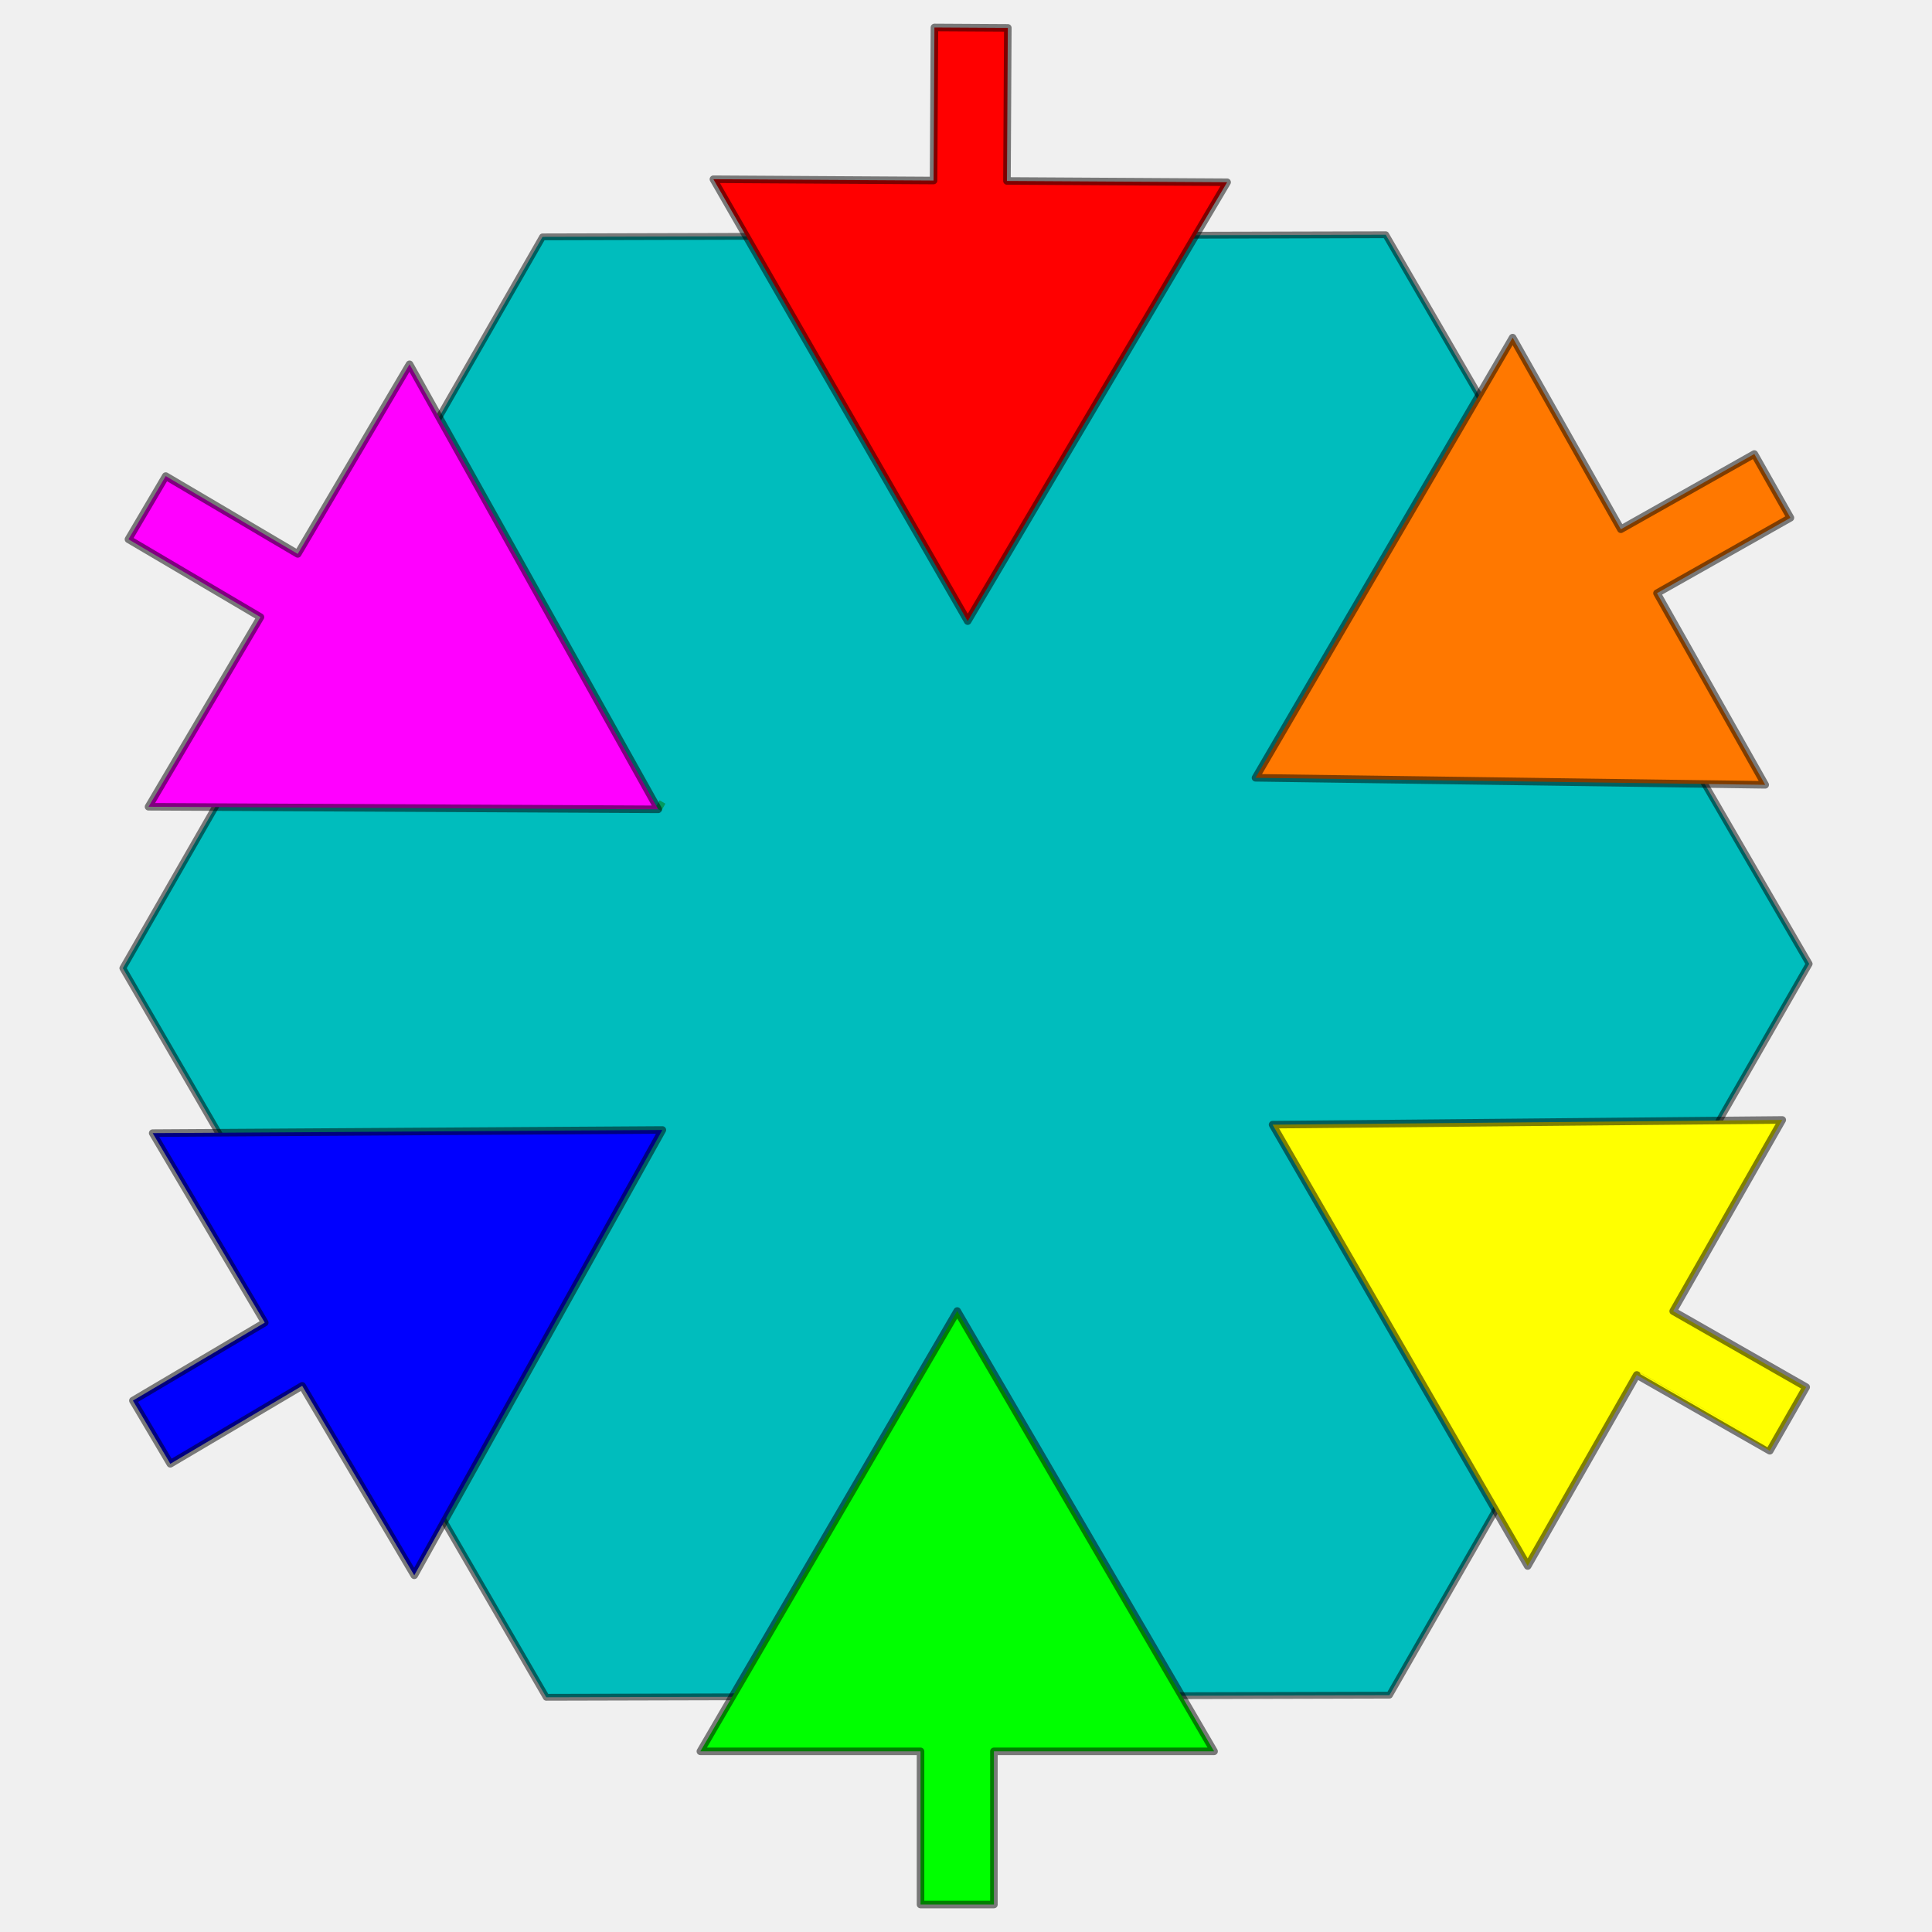
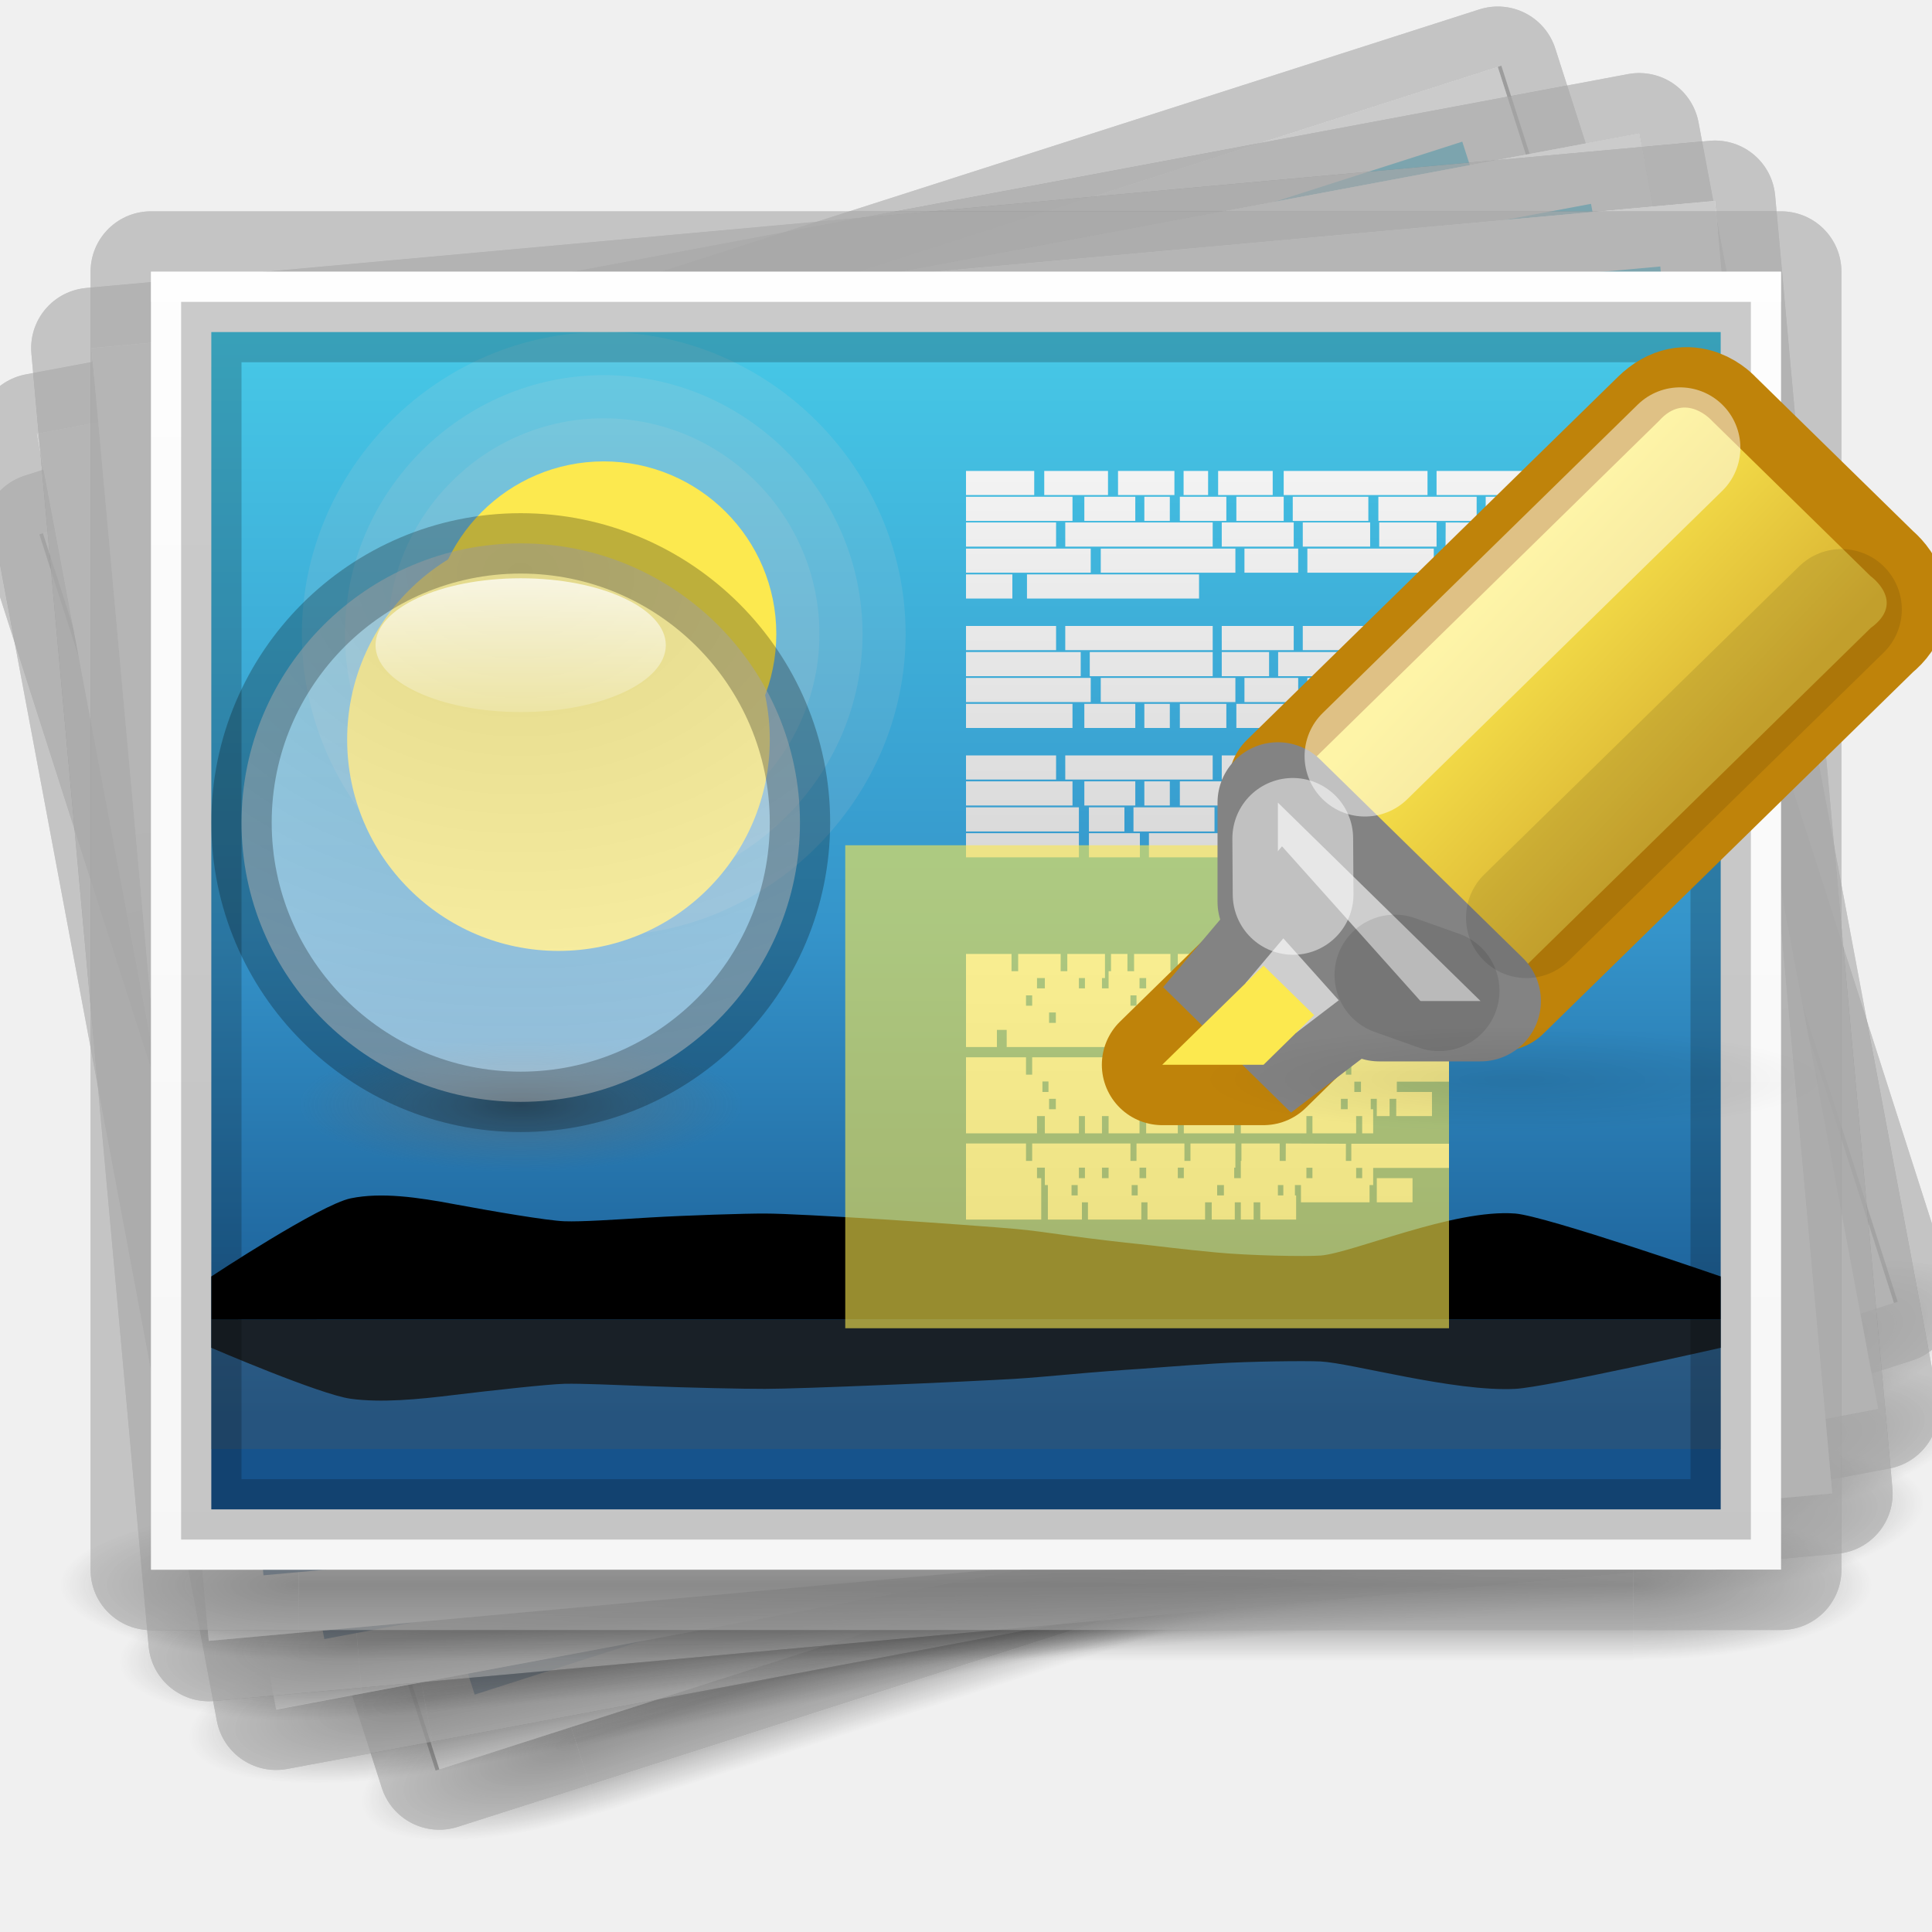
- <svg xmlns="http://www.w3.org/2000/svg" xmlns:ns1="http://inkpad.envoza.com/svg_extensions" height="512pt" viewBox="0,0,512,512" width="512pt" version="1.1">
-   <defs />
-   <g id="arrows" ns1:layerName="arrows">
-     <path stroke="#000000" stroke-opacity="0.5" stroke-width="1.8" d="M368.221+449.233L144.768+449.804L32.548+256.574L143.779+62.773L367.231+62.202L479.452+255.432L368.221+449.233Z" fill="#00bdbd" opacity="1" stroke-linejoin="round" />
-     <path stroke="#000000" stroke-width="2" ns1:shadowRadius="5" ns1:shadowOpacity="0.5" fill="#00ff00" ns1:shadowAngle="0.802333" stroke-linejoin="round" opacity="1" d="M253.674+347.431L185.604+464.122L243.95+464.122C243.95+483.792+243.95+504.411+243.95+504.728L263.398+504.728C263.398+504.411+263.398+483.794+263.398+464.122L321.744+464.122L253.674+347.431Z" ns1:shadowOffset="5" stroke-opacity="0.5" ns1:shadowColor="#000000" />
-     <path stroke="#000000" stroke-width="2" ns1:shadowRadius="5" ns1:shadowOpacity="0.5" fill="#ffff00" ns1:shadowAngle="0.802333" stroke-linejoin="round" opacity="1" d="M472.318+296.796L337.242+298.05L404.856+415.007L433.762+364.372C450.78+374.086+469.013+384.466+469.013+384.467L478.661+367.601C478.661+367.601+460.43+357.184+443.411+347.469L472.318+296.796Z" ns1:shadowOffset="5" stroke-opacity="0.5" ns1:shadowColor="#000000" />
-     <path stroke="#000000" stroke-width="2" ns1:shadowRadius="5" ns1:shadowOpacity="0.5" fill="#ff7800" ns1:shadowAngle="0.802333" stroke-linejoin="round" opacity="1" d="M400.867+89.472L332.721+206.125L467.797+207.986L439.118+157.2C456.243+147.53+474.207+137.376+474.483+137.22L464.91+120.316C464.634+120.472+446.672+130.588+429.546+140.259L400.867+89.472Z" ns1:shadowOffset="5" stroke-opacity="0.5" ns1:shadowColor="#000000" />
-     <path stroke="#000000" stroke-width="2" ns1:shadowRadius="5" ns1:shadowOpacity="0.5" fill="#ff0000" ns1:shadowAngle="0.802333" stroke-linejoin="round" opacity="1" d="M247.634+7.272C247.632+7.589+247.52+28.185+247.406+47.84L189.061+47.498L256.447+164.607L325.2+48.296L266.855+47.954C266.968+28.298+267.081+7.703+267.083+7.386L247.634+7.272Z" ns1:shadowOffset="5" stroke-opacity="0.5" ns1:shadowColor="#000000" />
-     <path stroke="#007800" stroke-opacity="0.5" stroke-width="1.8" d="M174.456+214.47L175.567+212.534" fill="none" opacity="1" stroke-linejoin="round" />
-     <path stroke="#000000" stroke-width="2" ns1:shadowRadius="5" ns1:shadowOpacity="0.5" fill="#ff00ff" ns1:shadowAngle="0.802333" stroke-linejoin="round" opacity="1" d="M108.532+96.537L78.903+146.792C61.962+136.797+44.192+126.327+43.919+126.166L34.042+142.918C34.316+143.079+52.085+153.548+69.027+163.544L39.36+213.798L174.436+214.482L108.532+96.537Z" ns1:shadowOffset="5" stroke-opacity="0.5" ns1:shadowColor="#000000" />
-     <path stroke="#000000" stroke-width="2" ns1:shadowRadius="5" ns1:shadowOpacity="0.5" fill="#0000ff" ns1:shadowAngle="0.802333" stroke-linejoin="round" opacity="1" d="M175.538+299.455L40.462+300.291L70.166+350.508C53.243+360.52+35.493+371.01+35.22+371.172L45.134+387.923C45.407+387.762+63.158+377.271+80.081+367.259L109.785+417.476L175.538+299.455Z" ns1:shadowOffset="5" stroke-opacity="0.5" ns1:shadowColor="#000000" />
+ <svg xmlns="http://www.w3.org/2000/svg" width="16" height="16" viewBox="0 0 16 16" fill="none">
+   <g clip-path="url(#clip0)">
+     <path opacity="0.6" d="M16.202 10.1L14.441 10.664L14.822 11.855L16.584 11.29L16.202 10.1Z" fill="url(#paint0_radial)" />
+     <path opacity="0.6" d="M3.197 15.582L4.959 15.017L4.577 13.827L2.816 14.391L3.197 15.582Z" fill="url(#paint1_radial)" />
+     <path opacity="0.6" d="M14.441 10.664L4.577 13.827L4.959 15.017L14.822 11.855L14.441 10.664Z" fill="url(#paint2_linear)" />
+     <path opacity="0.35" d="M15.685 10.79L12.404 0.554C12.404 0.554 4.372 3.129 0.356 4.416C1.45 7.828 3.638 14.653 3.638 14.653L15.685 10.79Z" stroke="black" stroke-linejoin="round" />
+     <path d="M15.685 10.79L12.404 0.554C12.404 0.554 4.372 3.129 0.356 4.416C1.45 7.828 3.638 14.653 3.638 14.653L15.685 10.79Z" fill="url(#paint3_linear)" />
+     <path opacity="0.4" d="M15.685 10.79L12.404 0.554C12.404 0.554 4.372 3.129 0.356 4.416C1.45 7.828 3.638 14.653 3.638 14.653L15.685 10.79Z" stroke="white" stroke-linejoin="round" />
+     <path opacity="0.4" d="M0.356 4.416L0.432 4.654L12.48 0.792L12.404 0.554L0.356 4.416Z" fill="white" />
+     <path d="M3.931 14.034L0.955 4.749L12.11 1.173L15.087 10.457L3.931 14.034Z" fill="url(#paint4_linear)" />
+     <path opacity="0.1" d="M4.073 4.499C3.197 4.78 2.725 5.776 3.025 6.711C3.325 7.646 4.287 8.181 5.164 7.9C6.04 7.619 6.512 6.624 6.212 5.689C5.912 4.754 4.95 4.219 4.073 4.499ZM4.291 5.18C4.823 5.009 5.393 5.326 5.574 5.893C5.756 6.461 5.477 7.05 4.945 7.22C4.414 7.391 3.844 7.074 3.662 6.506C3.48 5.939 3.759 5.35 4.291 5.18Z" fill="#FED8CD" />
+     <path opacity="0.1" d="M3.964 4.159C2.915 4.496 2.347 5.694 2.706 6.813C3.065 7.932 4.224 8.577 5.272 8.24C6.321 7.904 6.889 6.706 6.531 5.587C6.172 4.468 5.013 3.823 3.964 4.159ZM4.4 5.52C4.76 5.404 5.133 5.612 5.256 5.996C5.379 6.379 5.196 6.765 4.836 6.88C4.477 6.995 4.104 6.788 3.981 6.404C3.858 6.021 4.041 5.635 4.4 5.52Z" fill="#FED8CD" />
+     <path opacity="0.1" d="M3.855 3.819C2.634 4.211 1.97 5.613 2.387 6.915C2.805 8.218 4.161 8.972 5.382 8.581C6.602 8.189 7.267 6.787 6.849 5.485C6.432 4.182 5.076 3.428 3.855 3.819ZM4.509 5.86C4.697 5.8 4.873 5.898 4.937 6.098C5.001 6.298 4.915 6.48 4.727 6.54C4.54 6.6 4.364 6.502 4.3 6.302C4.236 6.102 4.322 5.92 4.509 5.86Z" fill="#FED8CD" />
+     <path fill-rule="evenodd" clip-rule="evenodd" d="M4.182 4.84C4.886 4.614 5.652 5.04 5.893 5.791C6.134 6.543 5.759 7.335 5.055 7.56C4.35 7.786 3.584 7.36 3.343 6.609C3.103 5.857 3.478 5.065 4.182 4.84Z" fill="#FCE94F" />
+     <path fill-rule="evenodd" clip-rule="evenodd" d="M4.017 5.474C4.879 5.197 5.817 5.719 6.113 6.64C6.408 7.56 5.948 8.53 5.085 8.807C4.223 9.083 3.284 8.562 2.989 7.641C2.694 6.721 3.154 5.751 4.017 5.474Z" fill="#FCE94F" />
+     <path d="M3.452 12.537L3.343 12.197C3.343 12.197 3.965 11.373 4.176 11.251C4.386 11.129 4.666 11.083 4.958 11.05C5.25 11.018 5.684 10.961 5.813 10.924C5.943 10.888 6.169 10.797 6.432 10.694C6.696 10.591 7.136 10.432 7.275 10.389C7.414 10.345 7.768 10.254 8.145 10.159C8.522 10.065 9.043 9.943 9.161 9.917C9.28 9.891 9.422 9.869 9.583 9.842C9.744 9.815 10.021 9.764 10.118 9.743C10.215 9.722 10.443 9.684 10.704 9.628C10.966 9.572 11.373 9.45 11.487 9.404C11.601 9.357 11.817 9.186 12.063 9.013C12.309 8.84 12.585 8.666 12.82 8.612C13.056 8.557 14.498 8.621 14.498 8.621L14.607 8.961L12.934 9.497L11.579 9.932L10.224 10.366L8.87 10.8L7.515 11.234L6.161 11.669L4.806 12.103L3.452 12.537Z" fill="black" />
+     <path opacity="0.9" d="M3.452 12.537L3.523 12.759C3.523 12.759 4.446 12.871 4.682 12.831C4.919 12.791 5.177 12.679 5.44 12.555C5.703 12.431 6.098 12.251 6.224 12.207C6.351 12.162 6.586 12.099 6.859 12.024C7.131 11.949 7.58 11.817 7.718 11.771C7.857 11.726 8.2 11.602 8.564 11.468C8.929 11.334 9.428 11.145 9.541 11.1C9.654 11.056 9.785 10.999 9.934 10.935C10.082 10.871 10.341 10.764 10.434 10.728C10.526 10.691 10.737 10.601 10.985 10.503C11.233 10.406 11.636 10.27 11.755 10.239C11.874 10.208 12.139 10.189 12.43 10.157C12.721 10.125 13.038 10.079 13.264 9.993C13.489 9.907 14.678 9.183 14.678 9.183L14.607 8.961L12.934 9.498L11.579 9.932L10.225 10.366L8.87 10.8L7.515 11.235L6.161 11.669L4.806 12.103L3.452 12.537Z" fill="black" />
+     <path opacity="0.3" d="M3.452 12.537L14.607 8.961L14.934 9.981L3.779 13.558L3.452 12.537Z" fill="#4D585E" />
+     <path opacity="0.2" d="M3.931 14.034L0.955 4.749L12.11 1.173L15.087 10.457L3.931 14.034Z" stroke="black" />
+     <path opacity="0.6" d="M16.201 11.041L14.261 11.405L14.491 12.633L16.431 12.27L16.201 11.041Z" fill="url(#paint5_radial)" />
+     <path opacity="0.6" d="M1.688 15.033L3.627 14.67L3.397 13.441L1.457 13.805L1.688 15.033Z" fill="url(#paint6_radial)" />
+     <path opacity="0.6" d="M14.261 11.405L3.397 13.441L3.627 14.67L14.491 12.633L14.261 11.405Z" fill="url(#paint7_linear)" />
+     <path opacity="0.35" d="M15.555 11.67L13.575 1.105C13.575 1.105 4.729 2.763 0.306 3.592C0.966 7.114 2.287 14.158 2.287 14.158L15.555 11.67Z" stroke="black" stroke-linejoin="round" />
+     <path d="M15.555 11.67L13.575 1.105C13.575 1.105 4.729 2.763 0.306 3.592C0.966 7.114 2.287 14.158 2.287 14.158L15.555 11.67Z" fill="url(#paint8_linear)" />
+     <path opacity="0.4" d="M15.555 11.67L13.575 1.105C13.575 1.105 4.729 2.763 0.306 3.592C0.966 7.114 2.287 14.158 2.287 14.158L15.555 11.67Z" stroke="white" stroke-linejoin="round" />
+     <path opacity="0.4" d="M0.306 3.592L0.352 3.838L13.621 1.351L13.575 1.105L0.306 3.592Z" fill="white" />
+     <path d="M2.686 13.574L0.89 3.991L13.176 1.688L14.972 11.272L2.686 13.574Z" fill="url(#paint9_linear)" />
+     <path opacity="0.1" d="M4.216 4.095C3.251 4.275 2.609 5.213 2.79 6.179C2.97 7.144 3.909 7.786 4.874 7.605C5.839 7.424 6.481 6.486 6.3 5.521C6.119 4.556 5.181 3.914 4.216 4.095ZM4.347 4.797C4.933 4.687 5.488 5.067 5.598 5.652C5.708 6.238 5.328 6.793 4.742 6.903C4.156 7.013 3.601 6.633 3.492 6.047C3.382 5.461 3.762 4.906 4.347 4.797Z" fill="#FED8CD" />
+     <path opacity="0.1" d="M4.15 3.744C2.995 3.96 2.222 5.09 2.439 6.244C2.655 7.399 3.785 8.172 4.94 7.956C6.094 7.739 6.867 6.61 6.651 5.455C6.434 4.3 5.305 3.527 4.15 3.744ZM4.413 5.148C4.809 5.073 5.173 5.322 5.247 5.718C5.321 6.114 5.072 6.478 4.676 6.552C4.28 6.626 3.917 6.377 3.843 5.981C3.768 5.585 4.017 5.222 4.413 5.148Z" fill="#FED8CD" />
+     <path opacity="0.1" d="M4.084 3.393C2.74 3.645 1.836 4.966 2.088 6.31C2.34 7.655 3.661 8.559 5.005 8.307C6.35 8.055 7.254 6.734 7.002 5.389C6.75 4.045 5.429 3.14 4.084 3.393ZM4.479 5.499C4.685 5.46 4.857 5.578 4.896 5.784C4.934 5.99 4.817 6.162 4.611 6.201C4.404 6.239 4.232 6.122 4.194 5.916C4.155 5.709 4.273 5.537 4.479 5.499Z" fill="#FED8CD" />
+     <path fill-rule="evenodd" clip-rule="evenodd" d="M4.282 4.446C5.057 4.3 5.804 4.811 5.949 5.587C6.094 6.362 5.583 7.109 4.808 7.254C4.032 7.399 3.286 6.888 3.141 6.113C2.995 5.337 3.506 4.591 4.282 4.446Z" fill="#FCE94F" />
+     <path fill-rule="evenodd" clip-rule="evenodd" d="M4.015 5.059C4.965 4.881 5.879 5.506 6.057 6.456C6.235 7.406 5.61 8.321 4.66 8.499C3.71 8.677 2.795 8.051 2.617 7.101C2.439 6.151 3.065 5.237 4.015 5.059Z" fill="#FCE94F" />
+     <path d="M2.396 12.03L2.331 11.679C2.331 11.679 3.107 10.928 3.347 10.83C3.586 10.732 3.888 10.719 4.201 10.719C4.514 10.719 4.98 10.712 5.122 10.69C5.263 10.668 5.515 10.604 5.808 10.53C6.101 10.457 6.588 10.349 6.741 10.322C6.894 10.293 7.28 10.243 7.692 10.191C8.104 10.14 8.67 10.077 8.8 10.065C8.929 10.053 9.082 10.046 9.255 10.038C9.429 10.029 9.728 10.009 9.834 9.999C9.939 9.989 10.186 9.977 10.469 9.951C10.753 9.924 11.2 9.849 11.328 9.816C11.455 9.782 11.707 9.636 11.991 9.492C12.276 9.348 12.592 9.205 12.848 9.177C13.105 9.15 14.617 9.376 14.617 9.376L14.682 9.727L12.84 10.072L11.348 10.352L9.856 10.632L8.364 10.911L6.872 11.191L5.38 11.47L3.888 11.75L2.396 12.03Z" fill="black" />
+     <path opacity="0.9" d="M2.396 12.03L2.439 12.259C2.439 12.259 3.397 12.475 3.652 12.461C3.908 12.448 4.197 12.366 4.492 12.272C4.787 12.178 5.229 12.043 5.37 12.014C5.51 11.984 5.767 11.947 6.065 11.904C6.364 11.86 6.856 11.778 7.009 11.748C7.162 11.72 7.541 11.634 7.945 11.542C8.349 11.449 8.903 11.317 9.028 11.286C9.154 11.255 9.3 11.213 9.467 11.166C9.633 11.119 9.922 11.041 10.024 11.015C10.127 10.99 10.363 10.923 10.639 10.854C10.914 10.785 11.359 10.696 11.489 10.678C11.619 10.66 11.901 10.672 12.213 10.673C12.524 10.674 12.866 10.664 13.116 10.604C13.366 10.543 14.726 9.956 14.726 9.956L14.683 9.727L12.84 10.073L11.348 10.352L9.856 10.632L8.364 10.912L6.872 11.191L5.38 11.471L3.888 11.75L2.396 12.03Z" fill="black" />
+     <path opacity="0.3" d="M2.396 12.03L14.682 9.727L14.88 10.78L2.594 13.083L2.396 12.03Z" fill="#4D585E" />
+     <path opacity="0.2" d="M2.686 13.574L0.89 3.991L13.176 1.688L14.972 11.272L2.686 13.574Z" stroke="black" />
+     <path opacity="0.6" d="M15.876 11.804L13.91 11.982L14.023 13.227L15.989 13.049L15.876 11.804Z" fill="url(#paint10_radial)" />
+     <path opacity="0.6" d="M1.05 14.404L3.016 14.226L2.903 12.981L0.937 13.159L1.05 14.404Z" fill="url(#paint11_radial)" />
+     <path opacity="0.6" d="M13.91 11.982L2.903 12.981L3.016 14.226L14.023 13.227L13.91 11.982Z" fill="url(#paint12_linear)" />
+     <path opacity="0.35" d="M15.174 12.369L14.203 1.664C14.203 1.664 5.24 2.477 0.758 2.883C1.082 6.452 1.729 13.589 1.729 13.589L15.174 12.369Z" stroke="black" stroke-linejoin="round" />
+     <path d="M15.174 12.369L14.203 1.664C14.203 1.664 5.24 2.477 0.758 2.883C1.082 6.452 1.729 13.589 1.729 13.589L15.174 12.369Z" fill="url(#paint13_linear)" />
+     <path opacity="0.4" d="M15.174 12.369L14.203 1.664C14.203 1.664 5.24 2.477 0.758 2.883C1.082 6.452 1.729 13.589 1.729 13.589L15.174 12.369Z" stroke="white" stroke-linejoin="round" />
+     <path opacity="0.4" d="M0.758 2.883L0.781 3.132L14.226 1.913L14.203 1.664L0.758 2.883Z" fill="white" />
+     <path d="M2.182 13.046L1.301 3.336L13.75 2.207L14.631 11.917L2.182 13.046Z" fill="url(#paint14_linear)" />
+     <path opacity="0.1" d="M4.603 3.754C3.625 3.843 2.897 4.716 2.985 5.694C3.074 6.672 3.947 7.399 4.925 7.311C5.903 7.222 6.631 6.349 6.542 5.371C6.454 4.393 5.581 3.665 4.603 3.754ZM4.667 4.465C5.261 4.411 5.777 4.842 5.831 5.435C5.885 6.029 5.454 6.545 4.861 6.599C4.267 6.653 3.751 6.223 3.697 5.629C3.643 5.035 4.074 4.519 4.667 4.465Z" fill="#FED8CD" />
+     <path opacity="0.1" d="M4.57 3.398C3.4 3.504 2.524 4.556 2.63 5.726C2.736 6.896 3.787 7.772 4.957 7.666C6.128 7.56 7.004 6.509 6.898 5.339C6.792 4.168 5.74 3.292 4.57 3.398ZM4.699 4.821C5.101 4.784 5.439 5.066 5.475 5.468C5.512 5.869 5.23 6.207 4.828 6.244C4.427 6.28 4.089 5.998 4.052 5.597C4.016 5.195 4.298 4.857 4.699 4.821Z" fill="#FED8CD" />
+     <path opacity="0.1" d="M4.538 3.042C3.176 3.166 2.15 4.396 2.274 5.758C2.398 7.121 3.627 8.146 4.99 8.022C6.352 7.898 7.377 6.669 7.254 5.306C7.13 3.944 5.9 2.919 4.538 3.042ZM4.732 5.177C4.941 5.158 5.101 5.291 5.12 5.5C5.138 5.709 5.005 5.869 4.796 5.888C4.587 5.907 4.427 5.774 4.408 5.565C4.389 5.355 4.522 5.196 4.732 5.177Z" fill="#FED8CD" />
+     <path fill-rule="evenodd" clip-rule="evenodd" d="M4.635 4.11C5.421 4.038 6.115 4.617 6.187 5.403C6.258 6.189 5.679 6.884 4.893 6.955C4.107 7.026 3.412 6.447 3.341 5.661C3.27 4.876 3.849 4.181 4.635 4.11Z" fill="#FCE94F" />
+     <path fill-rule="evenodd" clip-rule="evenodd" d="M4.311 4.695C5.274 4.607 6.125 5.317 6.212 6.279C6.3 7.242 5.59 8.093 4.628 8.18C3.665 8.268 2.814 7.558 2.727 6.596C2.639 5.633 3.349 4.782 4.311 4.695Z" fill="#FCE94F" />
+     <path d="M2.04 11.481L2.008 11.126C2.008 11.126 2.852 10.451 3.099 10.377C3.347 10.302 3.649 10.317 3.961 10.347C4.272 10.377 4.737 10.413 4.88 10.405C5.023 10.397 5.28 10.357 5.578 10.311C5.877 10.266 6.372 10.205 6.527 10.193C6.682 10.178 7.071 10.165 7.486 10.152C7.9 10.14 8.471 10.131 8.6 10.131C8.73 10.131 8.883 10.139 9.057 10.147C9.23 10.155 9.53 10.164 9.636 10.164C9.742 10.164 9.989 10.175 10.273 10.176C10.558 10.176 11.011 10.144 11.141 10.123C11.27 10.101 11.535 9.98 11.832 9.863C12.129 9.746 12.458 9.634 12.715 9.631C12.973 9.628 14.457 9.996 14.457 9.996L14.489 10.352L12.622 10.521L11.11 10.659L9.598 10.796L8.087 10.933L6.575 11.07L5.063 11.207L3.552 11.344L2.04 11.481Z" fill="black" />
+     <path opacity="0.9" d="M2.04 11.481L2.061 11.713C2.061 11.713 2.994 12.019 3.249 12.03C3.505 12.04 3.8 11.986 4.103 11.92C4.406 11.855 4.859 11.763 5.001 11.747C5.144 11.73 5.403 11.718 5.704 11.703C6.006 11.687 6.503 11.653 6.658 11.638C6.813 11.623 7.199 11.575 7.61 11.521C8.021 11.467 8.585 11.388 8.713 11.369C8.84 11.349 8.99 11.322 9.16 11.29C9.33 11.26 9.625 11.21 9.73 11.194C9.834 11.178 10.075 11.134 10.356 11.091C10.637 11.049 11.089 11.002 11.22 10.996C11.351 10.991 11.63 11.029 11.941 11.06C12.251 11.09 12.592 11.113 12.846 11.076C13.101 11.04 14.51 10.584 14.51 10.584L14.489 10.352L12.622 10.522L11.11 10.659L9.598 10.796L8.087 10.933L6.575 11.07L5.063 11.207L3.552 11.344L2.04 11.481Z" fill="black" />
+     <path opacity="0.3" d="M2.04 11.481L14.489 10.352L14.586 11.419L2.137 12.548L2.04 11.481Z" fill="#4D585E" />
+     <path opacity="0.2" d="M2.182 13.046L1.301 3.336L13.75 2.207L14.631 11.917L2.182 13.046Z" stroke="black" />
+     <path opacity="0.6" d="M15.5 12.5H13.526V13.75H15.5V12.5Z" fill="url(#paint15_radial)" />
+     <path opacity="0.6" d="M0.5 13.75H2.474V12.5H0.5V13.75Z" fill="url(#paint16_radial)" />
+     <path opacity="0.6" d="M13.526 12.5H2.474V13.75H13.526V12.5Z" fill="url(#paint17_linear)" />
+     <path opacity="0.35" d="M14.75 12.999L14.75 2.25C14.75 2.25 5.75 2.25 1.25 2.25C1.25 5.833 1.25 13 1.25 13L14.75 12.999Z" stroke="black" stroke-linejoin="round" />
+     <path d="M14.75 12.999L14.75 2.25C14.75 2.25 5.75 2.25 1.25 2.25C1.25 5.833 1.25 13 1.25 13L14.75 12.999Z" fill="url(#paint18_linear)" />
+     <path opacity="0.4" d="M14.75 12.999L14.75 2.25C14.75 2.25 5.75 2.25 1.25 2.25C1.25 5.833 1.25 13 1.25 13L14.75 12.999Z" stroke="white" stroke-linejoin="round" />
+     <path opacity="0.4" d="M1.25 2.25V2.5H14.75V2.25H1.25Z" fill="white" />
+     <path d="M1.75 12.5V2.75H14.25V12.5H1.75Z" fill="url(#paint19_linear)" />
+     <path opacity="0.1" d="M5 3.464C4.018 3.464 3.214 4.268 3.214 5.25C3.214 6.232 4.018 7.036 5 7.036C5.982 7.036 6.786 6.232 6.786 5.25C6.786 4.268 5.982 3.464 5 3.464ZM5 4.179C5.596 4.179 6.071 4.654 6.071 5.25C6.071 5.846 5.596 6.321 5 6.321C4.404 6.321 3.929 5.846 3.929 5.25C3.929 4.654 4.404 4.179 5 4.179Z" fill="#FED8CD" />
+     <path opacity="0.1" d="M5 3.107C3.825 3.107 2.857 4.075 2.857 5.25C2.857 6.425 3.825 7.393 5 7.393C6.175 7.393 7.143 6.425 7.143 5.25C7.143 4.075 6.175 3.107 5 3.107ZM5 4.536C5.403 4.536 5.714 4.847 5.714 5.25C5.714 5.653 5.403 5.964 5 5.964C4.597 5.964 4.286 5.653 4.286 5.25C4.286 4.847 4.597 4.536 5 4.536Z" fill="#FED8CD" />
+     <path opacity="0.1" d="M5 2.75C3.632 2.75 2.5 3.882 2.5 5.25C2.5 6.618 3.632 7.75 5 7.75C6.368 7.75 7.5 6.618 7.5 5.25C7.5 3.882 6.368 2.75 5 2.75ZM5 4.893C5.21 4.893 5.357 5.04 5.357 5.25C5.357 5.46 5.21 5.607 5 5.607C4.79 5.607 4.643 5.46 4.643 5.25C4.643 5.04 4.79 4.893 5 4.893Z" fill="#FED8CD" />
+     <path fill-rule="evenodd" clip-rule="evenodd" d="M5 3.821C5.789 3.821 6.429 4.461 6.429 5.25C6.429 6.039 5.789 6.679 5 6.679C4.211 6.679 3.571 6.039 3.571 5.25C3.571 4.461 4.211 3.821 5 3.821Z" fill="#FCE94F" />
+     <path fill-rule="evenodd" clip-rule="evenodd" d="M4.625 4.375C5.591 4.375 6.375 5.159 6.375 6.125C6.375 7.091 5.591 7.875 4.625 7.875C3.659 7.875 2.875 7.091 2.875 6.125C2.875 5.159 3.659 4.375 4.625 4.375Z" fill="#FCE94F" />
+     <path d="M1.75 10.929V10.571C1.75 10.571 2.651 9.976 2.905 9.924C3.158 9.872 3.458 9.915 3.765 9.973C4.073 10.03 4.532 10.109 4.675 10.114C4.819 10.119 5.078 10.101 5.379 10.083C5.681 10.065 6.18 10.049 6.335 10.05C6.491 10.05 6.879 10.072 7.293 10.097C7.708 10.123 8.276 10.165 8.405 10.177C8.534 10.188 8.686 10.21 8.858 10.234C9.03 10.258 9.329 10.293 9.434 10.303C9.539 10.313 9.784 10.346 10.068 10.372C10.351 10.399 10.805 10.407 10.936 10.398C11.067 10.388 11.342 10.291 11.648 10.202C11.954 10.112 12.292 10.03 12.549 10.05C12.805 10.071 14.25 10.571 14.25 10.571V10.928H12.375H10.857H9.339H7.821H6.304H4.786H3.268L1.75 10.929Z" fill="black" />
+     <path opacity="0.9" d="M1.75 10.929V11.162C1.75 11.162 2.651 11.55 2.905 11.584C3.158 11.618 3.458 11.59 3.765 11.552C4.073 11.515 4.532 11.464 4.675 11.46C4.819 11.457 5.078 11.469 5.379 11.48C5.681 11.492 6.18 11.503 6.335 11.502C6.491 11.502 6.879 11.488 7.293 11.471C7.708 11.455 8.276 11.427 8.405 11.419C8.534 11.411 8.686 11.397 8.858 11.382C9.03 11.366 9.329 11.343 9.434 11.337C9.539 11.33 9.784 11.309 10.068 11.292C10.351 11.274 10.805 11.269 10.936 11.275C11.067 11.282 11.342 11.345 11.648 11.403C11.954 11.461 12.292 11.515 12.549 11.502C12.805 11.489 14.25 11.162 14.25 11.162V10.929H12.375H10.857H9.339H7.821H6.304H4.786H3.268L1.75 10.929Z" fill="black" />
+     <path opacity="0.3" d="M1.75 10.929H14.25V12H1.75V10.929Z" fill="#4D585E" />
+     <path opacity="0.2" d="M1.75 12.5V2.75H14.25V12.5H1.75Z" stroke="black" stroke-width="0.5" />
+     <path d="M8 4H8.565H8ZM8.648 4H9.176H8.648ZM9.259 4H9.726H9.259ZM9.802 4H10.005H9.802ZM10.088 4H10.54H10.088ZM10.631 4H11.822H10.631ZM11.897 4H12.809H11.897ZM12.884 4H13.163H12.884ZM8 4.214H8.882H8ZM8.98 4.214H9.402H8.98ZM9.477 4.214H9.688H9.477ZM9.771 4.214H10.156H9.771ZM10.239 4.214H10.631H10.239ZM10.706 4.214H11.332H10.706ZM11.415 4.214H12.229H11.415ZM12.304 4.214H12.847H12.304ZM12.922 4.214H13.058H12.922ZM8 4.427H8.746H8ZM8.822 4.427H10.043H8.822ZM10.118 4.427H10.714H10.118ZM10.789 4.427H11.347H10.789ZM11.422 4.427H11.897H11.422ZM11.972 4.427L12.719 4.43L11.972 4.427ZM12.786 4.43H14H12.786ZM8 4.643H9.033H8ZM9.116 4.643H10.231H9.116ZM10.306 4.643H10.751H10.306ZM10.827 4.643H11.874H10.827ZM11.942 4.643H12.658H11.942ZM12.741 4.643H13.028H12.741ZM13.103 4.643H13.261H13.103ZM13.344 4.643H13.789H13.344ZM8 4.857H8.384H8ZM8.505 4.857H9.93H8.505ZM8 5.284H8.746H8ZM8.822 5.284H10.043H8.822ZM10.118 5.284H10.714H10.118ZM10.789 5.284H11.347H10.789ZM11.422 5.284H11.897H11.422ZM11.972 5.284L12.719 5.287L11.972 5.284ZM12.786 5.287H14H12.786ZM8 5.5H8.95H8ZM9.025 5.5H10.043H9.025ZM10.118 5.5H10.51H10.118ZM10.585 5.5H11.543H10.585ZM11.618 5.5H12.824H11.618ZM12.907 5.5H13.352H12.907ZM8 5.714H9.033H8ZM9.116 5.714H10.231H9.116ZM10.306 5.714H10.751H10.306ZM10.827 5.714H11.874H10.827ZM11.942 5.714H12.658H11.942ZM12.741 5.714H13.028H12.741ZM13.103 5.714H13.261H13.103ZM13.344 5.714H13.789H13.344ZM8 5.929H8.882H8ZM8.98 5.929H9.402H8.98ZM9.477 5.929H9.688H9.477ZM9.771 5.929H10.156H9.771ZM10.239 5.929H10.631H10.239ZM10.706 5.929H11.332H10.706ZM11.415 5.929H12.229H11.415ZM12.304 5.929H12.847H12.304ZM12.922 5.929H13.058H12.922ZM8 6.356H8.746H8ZM8.822 6.356H10.043H8.822ZM10.118 6.356H10.714H10.118ZM10.789 6.356H11.347H10.789ZM11.422 6.356H11.897H11.422ZM11.972 6.356L12.719 6.359L11.972 6.356ZM12.786 6.359H14H12.786ZM8 6.571H8.882H8ZM8.98 6.571H9.402H8.98ZM9.477 6.571H9.688H9.477ZM9.771 6.571H10.156H9.771ZM10.239 6.571H10.631H10.239ZM10.706 6.571H11.332H10.706ZM11.415 6.571H12.229H11.415ZM12.304 6.571H12.847H12.304ZM12.922 6.571H13.058H12.922ZM8 6.786H8.935H8ZM9.018 6.786H9.312H9.018ZM9.387 6.786H10.058H9.387ZM10.133 6.786H11.121H10.133ZM11.204 6.786H11.874H11.204ZM11.942 6.786H12.085H11.942ZM12.161 6.786H13.013H12.161ZM13.103 6.786H13.548H13.103ZM8 7H8.935H8ZM9.018 7H9.44H9.018ZM9.515 7H10.178H9.515ZM10.254 7H10.97H10.254ZM11.053 7H11.339H11.053ZM11.415 7H11.573H11.415ZM11.656 7H12.101H11.656Z" stroke="url(#paint20_linear)" stroke-width="0.2" />
+     <path d="M8 8H8.377H8ZM8.432 8H8.784H8.432ZM8.839 8H9.151H8.839ZM9.201 8H9.337H9.201ZM9.392 8H9.693H9.392ZM9.754 8H10.548H9.754ZM10.598 8H11.206H10.598ZM11.256 8H11.442H11.256ZM8 8.143H8.588H8ZM8.653 8.143H8.935H8.653ZM8.985 8.143H9.126H8.985ZM9.181 8.143H9.437H9.181ZM9.492 8.143H9.754H9.492ZM9.804 8.143H10.221H9.804ZM10.276 8.143H10.819H10.276ZM10.869 8.143H11.231H10.869ZM11.281 8.143H11.372H11.281ZM8 8.285H8.497H8ZM8.548 8.285H9.362H8.548ZM9.412 8.285H9.809H9.412ZM9.859 8.285H10.231H9.859ZM10.281 8.285H10.598H10.281ZM10.648 8.285L11.146 8.287L10.648 8.285ZM11.191 8.287H12H11.191ZM8 8.429H8.688H8ZM8.744 8.429H9.487H8.744ZM9.538 8.429H9.834H9.538ZM9.884 8.429H10.583H9.884ZM10.628 8.429H11.105H10.628ZM11.161 8.429H11.352H11.161ZM11.402 8.429H11.508H11.402ZM11.563 8.429H11.859H11.563ZM8 8.571H8.256H8ZM8.337 8.571H9.286H8.337ZM8 8.856H8.497H8ZM8.548 8.856H9.362H8.548ZM9.412 8.856H9.809H9.412ZM9.859 8.856H10.231H9.859ZM10.281 8.856H10.598H10.281ZM10.648 8.856L11.146 8.858L10.648 8.856ZM11.191 8.858H12H11.191ZM8 9H8.633H8ZM8.683 9H9.362H8.683ZM9.412 9H9.673H9.412ZM9.724 9H10.362H9.724ZM10.412 9H11.216H10.412ZM11.271 9H11.568H11.271ZM8 9.143H8.688H8ZM8.744 9.143H9.487H8.744ZM9.538 9.143H9.834H9.538ZM9.884 9.143H10.583H9.884ZM10.628 9.143H11.105H10.628ZM11.161 9.143H11.352H11.161ZM11.402 9.143H11.508H11.402ZM11.563 9.143H11.859H11.563ZM8 9.286H8.588H8ZM8.653 9.286H8.935H8.653ZM8.985 9.286H9.126H8.985ZM9.181 9.286H9.437H9.181ZM9.492 9.286H9.754H9.492ZM9.804 9.286H10.221H9.804ZM10.276 9.286H10.819H10.276ZM10.869 9.286H11.231H10.869ZM11.281 9.286H11.372H11.281ZM8 9.57H8.497H8ZM8.548 9.57H9.362H8.548ZM9.412 9.57H9.809H9.412ZM9.859 9.57H10.231H9.859ZM10.281 9.57H10.598H10.281ZM10.648 9.57L11.146 9.572L10.648 9.57ZM11.191 9.572H12H11.191ZM8 9.714H8.588H8ZM8.653 9.714H8.935H8.653ZM8.985 9.714H9.126H8.985ZM9.181 9.714H9.437H9.181ZM9.492 9.714H9.754H9.492ZM9.804 9.714H10.221H9.804ZM10.276 9.714H10.819H10.276ZM10.869 9.714H11.231H10.869ZM11.281 9.714H11.372H11.281ZM8 9.857H8.623H8ZM8.678 9.857H8.874H8.678ZM8.925 9.857H9.372H8.925ZM9.422 9.857H10.08H9.422ZM10.136 9.857H10.583H10.136ZM10.628 9.857H10.724H10.628ZM10.774 9.857H11.342H10.774ZM11.402 9.857H11.698H11.402ZM8 10H8.623H8ZM8.678 10H8.96H8.678ZM9.01 10H9.452H9.01ZM9.503 10H9.98H9.503ZM10.035 10H10.226H10.035ZM10.276 10H10.382H10.276ZM10.437 10H10.734H10.437Z" stroke="url(#paint21_linear)" stroke-width="0.2" />
+     <path opacity="0.6" d="M12 7H7V11H12V7Z" fill="#FCE94F" />
+     <path fill-rule="evenodd" clip-rule="evenodd" d="M10.675 6.486L12.431 8.204L15.505 5.197C15.774 4.98 15.505 4.767 15.505 4.767L14.188 3.478C14.188 3.478 13.986 3.246 13.749 3.478L10.675 6.486Z" stroke="#BF830A" stroke-linejoin="round" />
+     <path fill-rule="evenodd" clip-rule="evenodd" d="M10.675 6.488L12.427 8.204L15.492 5.201C15.791 4.985 15.492 4.772 15.492 4.772L14.178 3.485C14.178 3.485 13.961 3.238 13.74 3.485L10.675 6.488Z" fill="url(#paint22_linear)" />
+     <path fill-rule="evenodd" clip-rule="evenodd" d="M10.583 6.647V7.468L11.422 8.29H12.261L10.583 6.647Z" stroke="#838383" stroke-linejoin="round" />
+     <path fill-rule="evenodd" clip-rule="evenodd" d="M10.583 6.647V7.468L11.422 8.29H12.261L10.583 6.647Z" fill="#CECECE" />
+     <path fill-rule="evenodd" clip-rule="evenodd" d="M9.625 8.818H10.464L10.883 8.407L10.464 7.997L9.625 8.818Z" stroke="#BF830A" stroke-linejoin="round" />
+     <path fill-rule="evenodd" clip-rule="evenodd" d="M10.628 7.771L10.314 8.143L10.733 8.554L11.087 8.284L10.628 7.771Z" stroke="#838383" />
+     <path opacity="0.1" d="M12.542 9.375C13.961 9.375 15.111 9.18 15.111 8.939C15.111 8.698 13.961 8.502 12.542 8.502C11.123 8.502 9.973 8.698 9.973 8.939C9.973 9.18 11.123 9.375 12.542 9.375Z" fill="url(#paint23_radial)" />
+     <path fill-rule="evenodd" clip-rule="evenodd" d="M10.628 7.771L10.314 8.143L10.733 8.554L11.087 8.284L10.628 7.771Z" fill="#CECECE" />
+     <path fill-rule="evenodd" clip-rule="evenodd" d="M9.625 8.818H10.464L10.883 8.407L10.464 7.997L9.625 8.818Z" fill="#FCE94F" />
+     <path opacity="0.5" d="M11.304 6.262L13.913 3.708" stroke="white" stroke-linecap="round" />
+     <path opacity="0.5" d="M10.709 7.407L10.706 6.943" stroke="white" stroke-linecap="round" />
+     <path opacity="0.1" d="M12.641 7.6L15.25 5.047" stroke="black" stroke-linecap="round" />
+     <path opacity="0.1" d="M11.552 8.075L11.918 8.205" stroke="black" stroke-linecap="round" />
+     <path d="M6.151 9.149C6.151 9.222 6.103 9.294 6.011 9.361C5.919 9.428 5.783 9.489 5.613 9.541C5.442 9.592 5.239 9.633 5.016 9.661C4.793 9.689 4.554 9.703 4.313 9.703C4.071 9.703 3.832 9.689 3.609 9.661C3.386 9.633 3.183 9.592 3.013 9.541C2.842 9.489 2.706 9.428 2.614 9.361C2.522 9.294 2.474 9.222 2.474 9.149C2.474 9.076 2.522 9.004 2.614 8.937C2.706 8.87 2.842 8.809 3.013 8.757C3.183 8.706 3.386 8.665 3.609 8.637C3.832 8.609 4.071 8.595 4.313 8.595C4.554 8.595 4.793 8.609 5.016 8.637C5.239 8.665 5.442 8.706 5.613 8.757C5.783 8.809 5.919 8.87 6.011 8.937C6.103 9.004 6.151 9.076 6.151 9.149Z" fill="url(#paint24_radial)" fill-opacity="0.5" />
+     <path d="M4.312 4.5C3.037 4.5 2 5.537 2 6.813C2 8.088 3.037 9.125 4.312 9.125C5.588 9.125 6.625 8.088 6.625 6.813C6.625 5.537 5.588 4.5 4.312 4.5Z" fill="url(#paint25_radial)" fill-opacity="0.5" />
+     <path opacity="0.75" d="M4.312 5.897C4.976 5.897 5.514 5.649 5.514 5.343C5.514 5.037 4.976 4.789 4.312 4.789C3.649 4.789 3.11 5.037 3.11 5.343C3.11 5.649 3.649 5.897 4.312 5.897Z" fill="url(#paint26_linear)" />
+     <path opacity="0.25" d="M4.312 4.5C3.037 4.5 2 5.537 2 6.812C2 8.088 3.037 9.125 4.312 9.125C5.588 9.125 6.625 8.088 6.625 6.812C6.625 5.537 5.588 4.5 4.312 4.5V4.5Z" stroke="black" stroke-width="0.5" stroke-linecap="round" stroke-linejoin="round" />
  </g>
+   <defs>
+     <radialGradient id="paint0_radial" cx="0" cy="0" r="1" gradientUnits="userSpaceOnUse" gradientTransform="translate(14.6291 11.2603) rotate(-17.7761) scale(1.85317 0.625)">
+       <stop stop-color="#181818" />
+       <stop offset="1" stop-color="#181818" stop-opacity="0" />
+     </radialGradient>
+     <radialGradient id="paint1_radial" cx="0" cy="0" r="1" gradientUnits="userSpaceOnUse" gradientTransform="translate(4.7704 14.421) rotate(162.224) scale(1.85317 0.625)">
+       <stop stop-color="#181818" />
+       <stop offset="1" stop-color="#181818" stop-opacity="0" />
+     </radialGradient>
+     <linearGradient id="paint2_linear" x1="10.265" y1="13.321" x2="9.882" y2="12.126" gradientUnits="userSpaceOnUse">
+       <stop stop-color="#181818" stop-opacity="0" />
+       <stop offset="0.5" stop-color="#181818" />
+       <stop offset="1" stop-color="#181818" stop-opacity="0" />
+     </linearGradient>
+     <linearGradient id="paint3_linear" x1="10.463" y1="15.221" x2="5.578" y2="-0.015" gradientUnits="userSpaceOnUse">
+       <stop stop-color="#EDEDED" />
+       <stop offset="1" stop-color="white" />
+     </linearGradient>
+     <linearGradient id="paint4_linear" x1="7.408" y1="12.089" x2="4.03" y2="1.55" gradientUnits="userSpaceOnUse">
+       <stop stop-color="#16538C" />
+       <stop offset="0.362" stop-color="#3594CA" />
+       <stop offset="1" stop-color="#4EDFF3" />
+     </linearGradient>
+     <radialGradient id="paint5_radial" cx="0" cy="0" r="1" gradientUnits="userSpaceOnUse" gradientTransform="translate(14.3732 12.0198) rotate(-10.6156) scale(1.97742 0.624999)">
+       <stop stop-color="#181818" />
+       <stop offset="1" stop-color="#181818" stop-opacity="0" />
+     </radialGradient>
+     <radialGradient id="paint6_radial" cx="0" cy="0" r="1" gradientUnits="userSpaceOnUse" gradientTransform="translate(3.51509 14.0548) rotate(169.384) scale(1.97742 0.625)">
+       <stop stop-color="#181818" />
+       <stop offset="1" stop-color="#181818" stop-opacity="0" />
+     </radialGradient>
+     <linearGradient id="paint7_linear" x1="9.471" y1="13.579" x2="9.239" y2="12.346" gradientUnits="userSpaceOnUse">
+       <stop stop-color="#181818" stop-opacity="0" />
+       <stop offset="0.5" stop-color="#181818" />
+       <stop offset="1" stop-color="#181818" stop-opacity="0" />
+     </linearGradient>
+     <linearGradient id="paint8_linear" x1="9.405" y1="15.495" x2="6.457" y2="-0.232" gradientUnits="userSpaceOnUse">
+       <stop stop-color="#EDEDED" />
+       <stop offset="1" stop-color="white" />
+     </linearGradient>
+     <linearGradient id="paint9_linear" x1="6.636" y1="12.03" x2="4.597" y2="1.152" gradientUnits="userSpaceOnUse">
+       <stop stop-color="#16538C" />
+       <stop offset="0.362" stop-color="#3594CA" />
+       <stop offset="1" stop-color="#4EDFF3" />
+     </linearGradient>
+     <radialGradient id="paint10_radial" cx="0" cy="0" r="1" gradientUnits="userSpaceOnUse" gradientTransform="translate(13.9639 12.6051) rotate(-5.18283) scale(1.97742 0.625)">
+       <stop stop-color="#181818" />
+       <stop offset="1" stop-color="#181818" stop-opacity="0" />
+     </radialGradient>
+     <radialGradient id="paint11_radial" cx="0" cy="0" r="1" gradientUnits="userSpaceOnUse" gradientTransform="translate(2.96199 13.603) rotate(174.817) scale(1.97742 0.625)">
+       <stop stop-color="#181818" />
+       <stop offset="1" stop-color="#181818" stop-opacity="0" />
+     </radialGradient>
+     <linearGradient id="paint12_linear" x1="8.936" y1="13.694" x2="8.822" y2="12.444" gradientUnits="userSpaceOnUse">
+       <stop stop-color="#181818" stop-opacity="0" />
+       <stop offset="0.5" stop-color="#181818" />
+       <stop offset="1" stop-color="#181818" stop-opacity="0" />
+     </linearGradient>
+     <linearGradient id="paint13_linear" x1="8.689" y1="15.594" x2="7.243" y2="-0.341" gradientUnits="userSpaceOnUse">
+       <stop stop-color="#EDEDED" />
+       <stop offset="1" stop-color="white" />
+     </linearGradient>
+     <linearGradient id="paint14_linear" x1="6.26" y1="11.883" x2="5.26" y2="0.86" gradientUnits="userSpaceOnUse">
+       <stop stop-color="#16538C" />
+       <stop offset="0.362" stop-color="#3594CA" />
+       <stop offset="1" stop-color="#4EDFF3" />
+     </linearGradient>
+     <radialGradient id="paint15_radial" cx="0" cy="0" r="1" gradientUnits="userSpaceOnUse" gradientTransform="translate(13.5236 13.125) scale(1.97742 0.625)">
+       <stop stop-color="#181818" />
+       <stop offset="1" stop-color="#181818" stop-opacity="0" />
+     </radialGradient>
+     <radialGradient id="paint16_radial" cx="0" cy="0" r="1" gradientUnits="userSpaceOnUse" gradientTransform="translate(2.47646 13.125) rotate(180) scale(1.97742 0.625)">
+       <stop stop-color="#181818" />
+       <stop offset="1" stop-color="#181818" stop-opacity="0" />
+     </radialGradient>
+     <linearGradient id="paint17_linear" x1="8.418" y1="13.755" x2="8.418" y2="12.5" gradientUnits="userSpaceOnUse">
+       <stop stop-color="#181818" stop-opacity="0" />
+       <stop offset="0.5" stop-color="#181818" />
+       <stop offset="1" stop-color="#181818" stop-opacity="0" />
+     </linearGradient>
+     <linearGradient id="paint18_linear" x1="8" y1="15.625" x2="8" y2="-0.375" gradientUnits="userSpaceOnUse">
+       <stop stop-color="#EDEDED" />
+       <stop offset="1" stop-color="white" />
+     </linearGradient>
+     <linearGradient id="paint19_linear" x1="5.917" y1="11.71" x2="5.917" y2="0.642" gradientUnits="userSpaceOnUse">
+       <stop stop-color="#16538C" />
+       <stop offset="0.362" stop-color="#3594CA" />
+       <stop offset="1" stop-color="#4EDFF3" />
+     </linearGradient>
+     <linearGradient id="paint20_linear" x1="10.176" y1="7.641" x2="10.176" y2="3.095" gradientUnits="userSpaceOnUse">
+       <stop stop-color="#D4D4D4" />
+       <stop offset="1" stop-color="#FAFAFA" />
+     </linearGradient>
+     <linearGradient id="paint21_linear" x1="9.451" y1="10.427" x2="9.451" y2="7.397" gradientUnits="userSpaceOnUse">
+       <stop stop-color="#D4D4D4" />
+       <stop offset="1" stop-color="#FAFAFA" />
+     </linearGradient>
+     <linearGradient id="paint22_linear" x1="12.448" y1="4.819" x2="14.145" y2="6.425" gradientUnits="userSpaceOnUse">
+       <stop stop-color="#FCE94F" />
+       <stop offset="1" stop-color="#D7B031" />
+     </linearGradient>
+     <radialGradient id="paint23_radial" cx="0" cy="0" r="1" gradientUnits="userSpaceOnUse" gradientTransform="translate(12.5423 8.93878) scale(2.56922 0.436275)">
+       <stop />
+       <stop offset="1" stop-opacity="0" />
+     </radialGradient>
+     <radialGradient id="paint24_radial" cx="0" cy="0" r="1" gradientUnits="userSpaceOnUse" gradientTransform="translate(4.31252 9.14909) scale(1.83828 0.553893)">
+       <stop stop-color="#3D3D3D" />
+       <stop offset="0.5" stop-color="#686868" stop-opacity="0.498" />
+       <stop offset="1" stop-color="#686868" stop-opacity="0" />
+     </radialGradient>
+     <radialGradient id="paint25_radial" cx="0" cy="0" r="1" gradientUnits="userSpaceOnUse" gradientTransform="translate(4.31255 4.74456) rotate(90) scale(6.64611 8.77281)">
+       <stop stop-color="#C8C8C8" />
+       <stop offset="0.625" stop-color="#FCFCFC" />
+       <stop offset="1" stop-color="#89898B" />
+     </radialGradient>
+     <linearGradient id="paint26_linear" x1="4.384" y1="5.944" x2="4.384" y2="4.777" gradientUnits="userSpaceOnUse">
+       <stop stop-color="white" stop-opacity="0.2" />
+       <stop offset="1" stop-color="white" stop-opacity="0.999" />
+     </linearGradient>
+     <clipPath id="clip0">
+       <rect width="16" height="16" fill="white" />
+     </clipPath>
+   </defs>
</svg>
